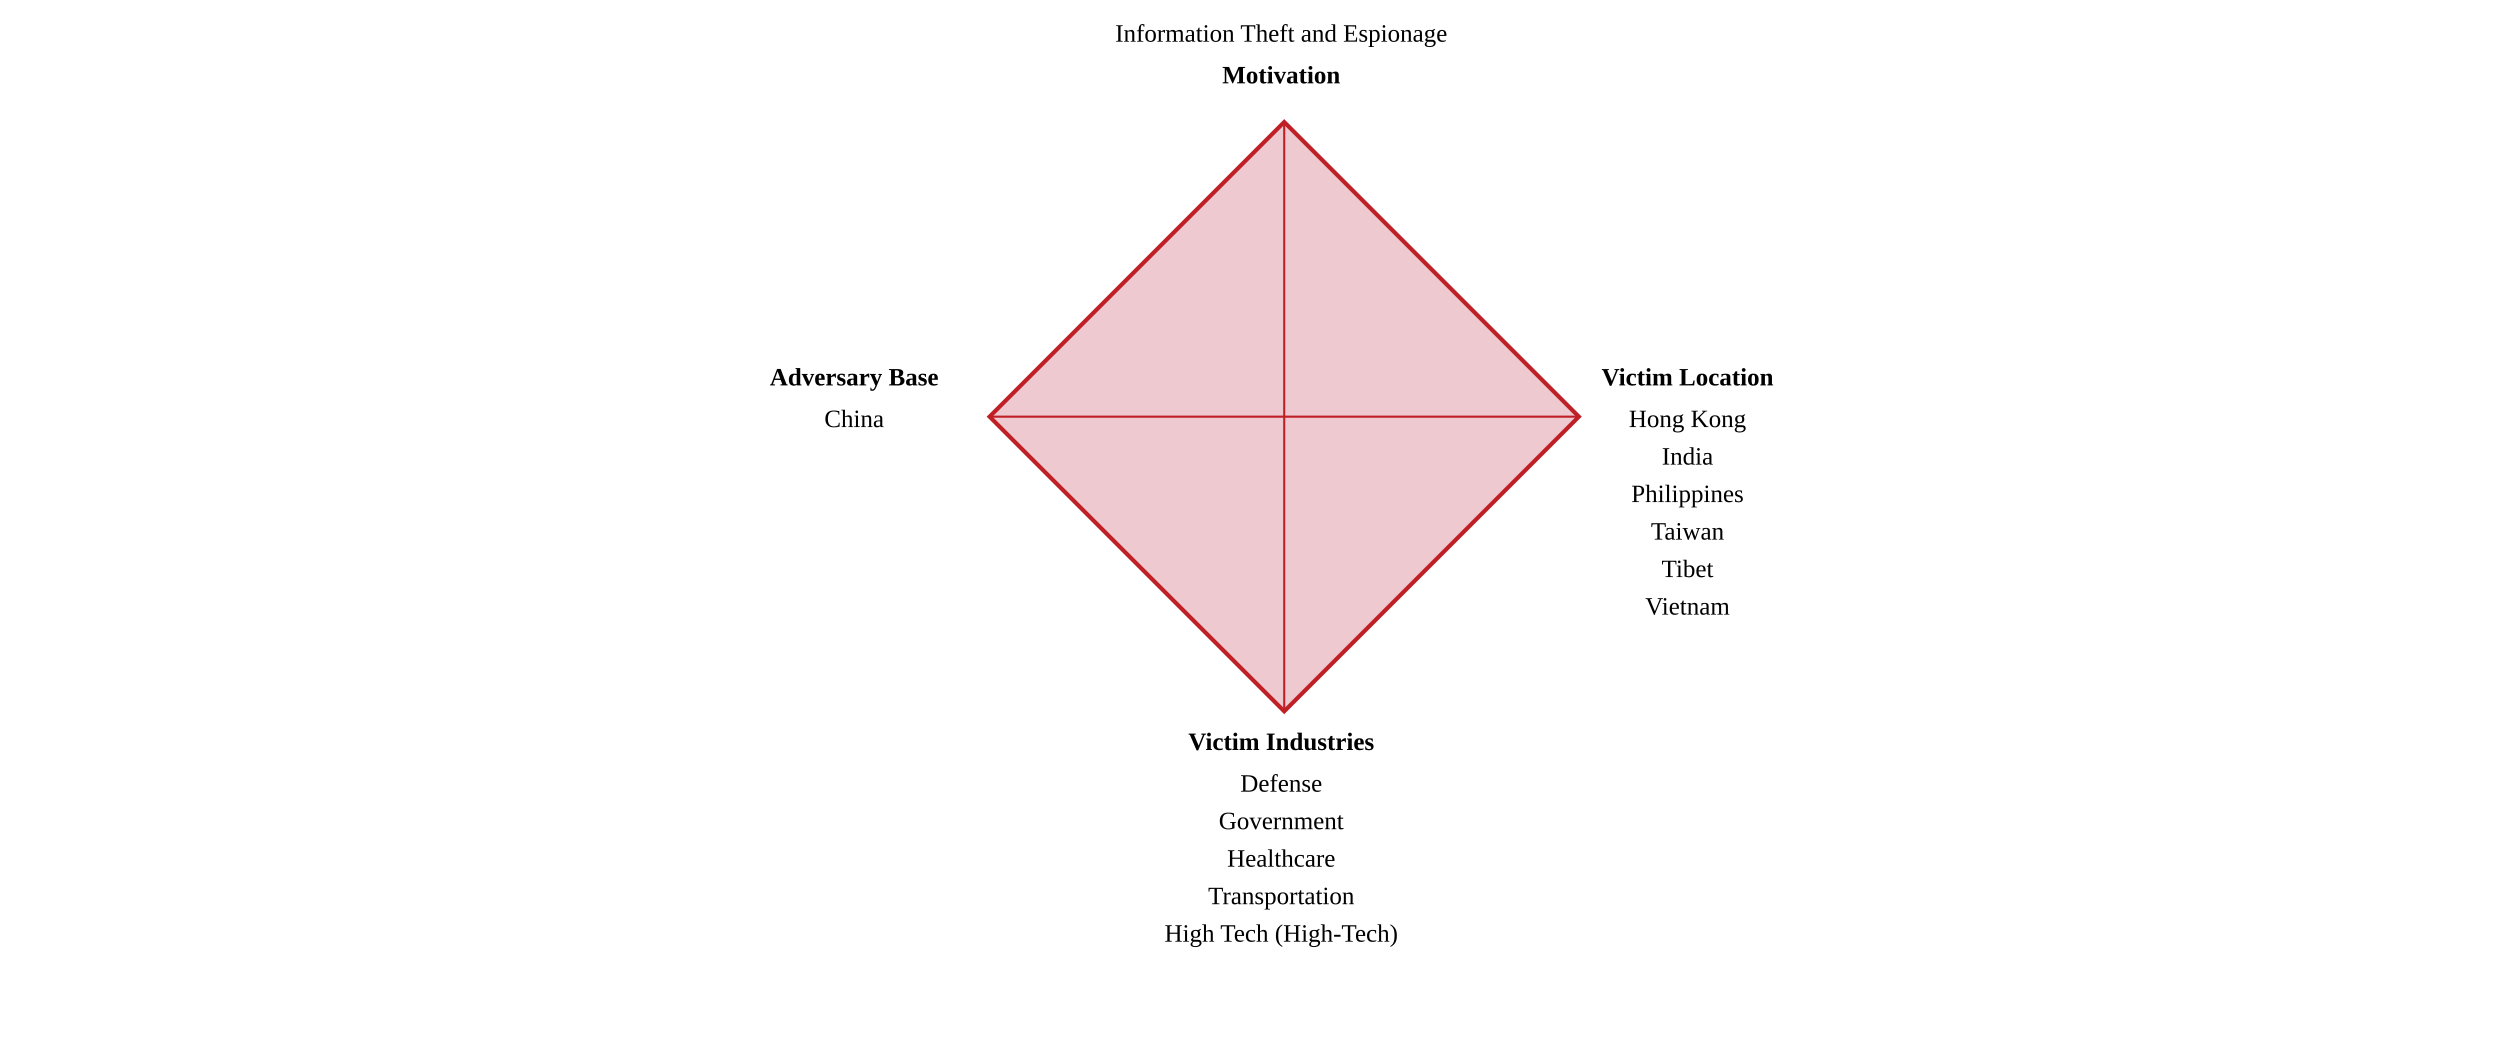
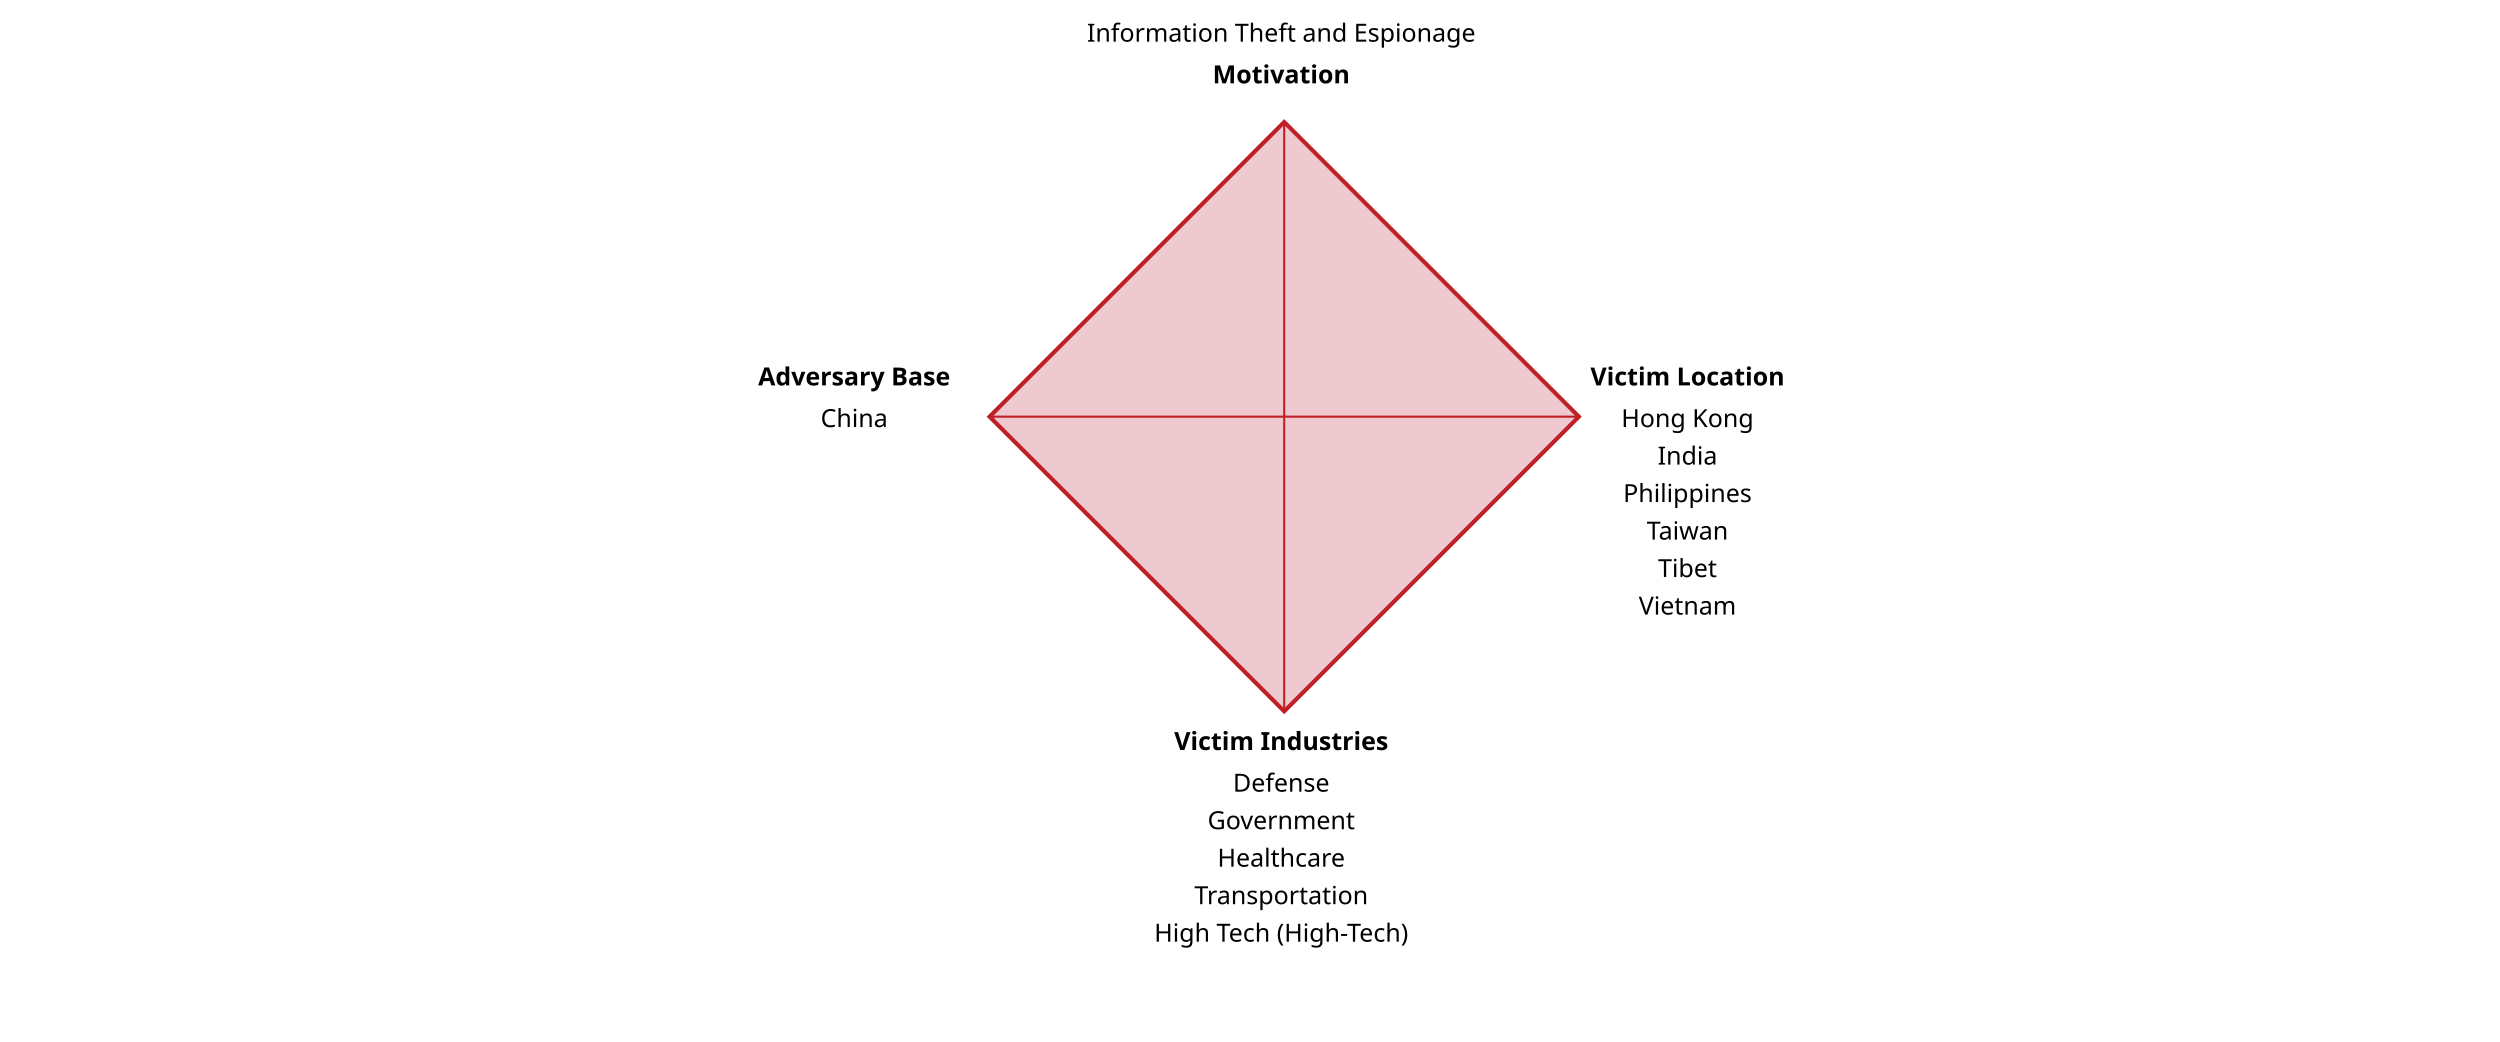
<svg xmlns="http://www.w3.org/2000/svg" viewBox="0 0 1200 500" version="1.1">
  <g transform="translate(475 200) rotate(-45)">
    <rect x="0" y="0" width="200" height="200" fill="#efc9d0" stroke="#bf2026ff" stroke-width="2" />
    <line x1="0" y1="0" x2="200" y2="200" stroke="#bf2026ff" />
    <line x1="0" y1="200" x2="200" y2="0" stroke="#bf2026ff" />
  </g>
  <g id="diamond_labels" transform="translate(475 200)">
-     <text x="140" y="-160" id="svg_motivation" style="font-weight:bold" text-anchor="middle">Motivation</text>
-     <text x="140" y="-180" id="svg_motivation_detail" text-anchor="middle">Information Theft and Espionage</text>
-     <text x="140" y="160" id="svg_industry" style="font-weight:bold" text-anchor="middle">Victim Industries</text>
-     <text x="140" y="180" id="svg_industry_detail" text-anchor="middle">Defense</text>
-     <text x="140" y="198" id="svg_industry_detail" text-anchor="middle">Government</text>
-     <text x="140" y="216" id="svg_industry_detail" text-anchor="middle">Healthcare</text>
-     <text x="140" y="234" id="svg_industry_detail" text-anchor="middle">Transportation</text>
-     <text x="140" y="252" id="svg_industry_detail" text-anchor="middle">High Tech (High-Tech)</text>
-     <text x="-65" y="-15" id="svg_base" style="font-weight:bold" text-anchor="middle">Adversary Base</text>
-     <text x="-65" y="5" id="svg_base_detail" text-anchor="middle">China</text>
-     <text x="335" y="-15" id="svg_victim_country" style="font-weight:bold" text-anchor="middle">Victim Location</text>
-     <text x="335" y="5" id="svg_victim_country_detail" text-anchor="middle">Hong Kong</text>
-     <text x="335" y="23" id="svg_victim_country_detail" text-anchor="middle">India</text>
-     <text x="335" y="41" id="svg_victim_country_detail" text-anchor="middle">Philippines</text>
-     <text x="335" y="59" id="svg_victim_country_detail" text-anchor="middle">Taiwan</text>
-     <text x="335" y="77" id="svg_victim_country_detail" text-anchor="middle">Tibet</text>
-     <text x="335" y="95" id="svg_victim_country_detail" text-anchor="middle">Vietnam</text>
+     <text x="140" y="-160" id="svg_motivation" style="font-weight:bold" font-family="sans-serif" text-anchor="middle">Motivation</text>
+     <text x="140" y="-180" id="svg_motivation_detail" font-family="sans-serif" text-anchor="middle">Information Theft and Espionage</text>
+     <text x="140" y="160" id="svg_industry" style="font-weight:bold" font-family="sans-serif" text-anchor="middle">Victim Industries</text>
+     <text x="140" y="180" id="svg_industry_detail" font-family="sans-serif" text-anchor="middle">Defense</text>
+     <text x="140" y="198" id="svg_industry_detail" font-family="sans-serif" text-anchor="middle">Government</text>
+     <text x="140" y="216" id="svg_industry_detail" font-family="sans-serif" text-anchor="middle">Healthcare</text>
+     <text x="140" y="234" id="svg_industry_detail" font-family="sans-serif" text-anchor="middle">Transportation</text>
+     <text x="140" y="252" id="svg_industry_detail" font-family="sans-serif" text-anchor="middle">High Tech (High-Tech)</text>
+     <text x="-65" y="-15" id="svg_base" style="font-weight:bold" font-family="sans-serif" text-anchor="middle">Adversary Base</text>
+     <text x="-65" y="5" id="svg_base_detail" font-family="sans-serif" text-anchor="middle">China</text>
+     <text x="335" y="-15" id="svg_victim_country" style="font-weight:bold" font-family="sans-serif" text-anchor="middle">Victim Location</text>
+     <text x="335" y="5" id="svg_victim_country_detail" font-family="sans-serif" text-anchor="middle">Hong Kong</text>
+     <text x="335" y="23" id="svg_victim_country_detail" font-family="sans-serif" text-anchor="middle">India</text>
+     <text x="335" y="41" id="svg_victim_country_detail" font-family="sans-serif" text-anchor="middle">Philippines</text>
+     <text x="335" y="59" id="svg_victim_country_detail" font-family="sans-serif" text-anchor="middle">Taiwan</text>
+     <text x="335" y="77" id="svg_victim_country_detail" font-family="sans-serif" text-anchor="middle">Tibet</text>
+     <text x="335" y="95" id="svg_victim_country_detail" font-family="sans-serif" text-anchor="middle">Vietnam</text>
  </g>
</svg>
